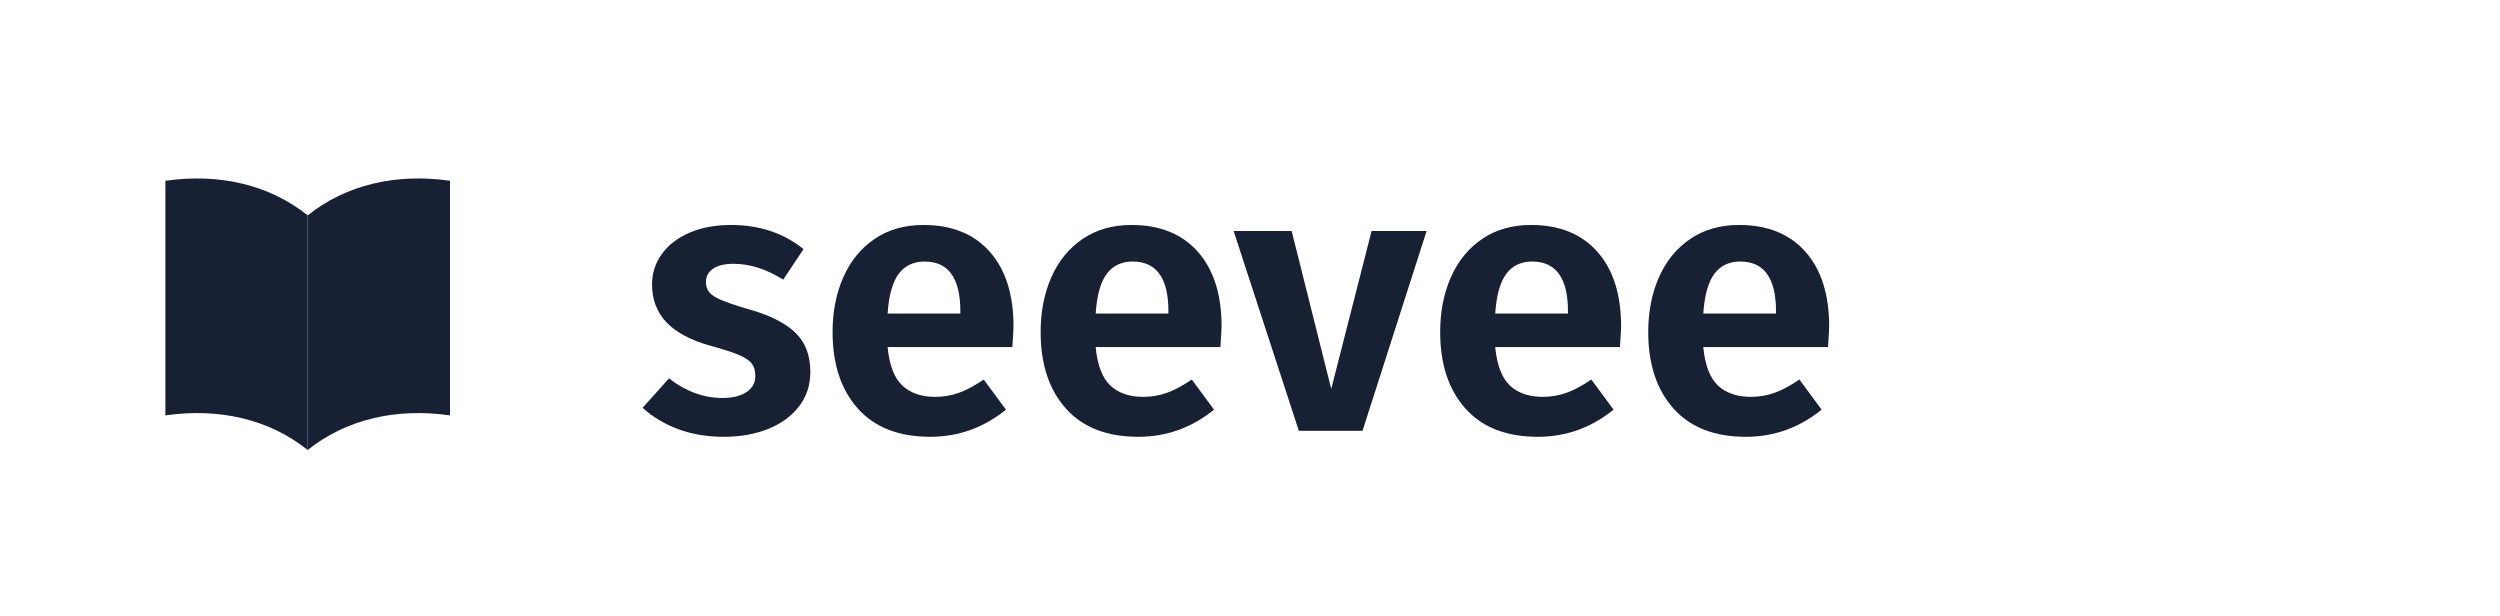
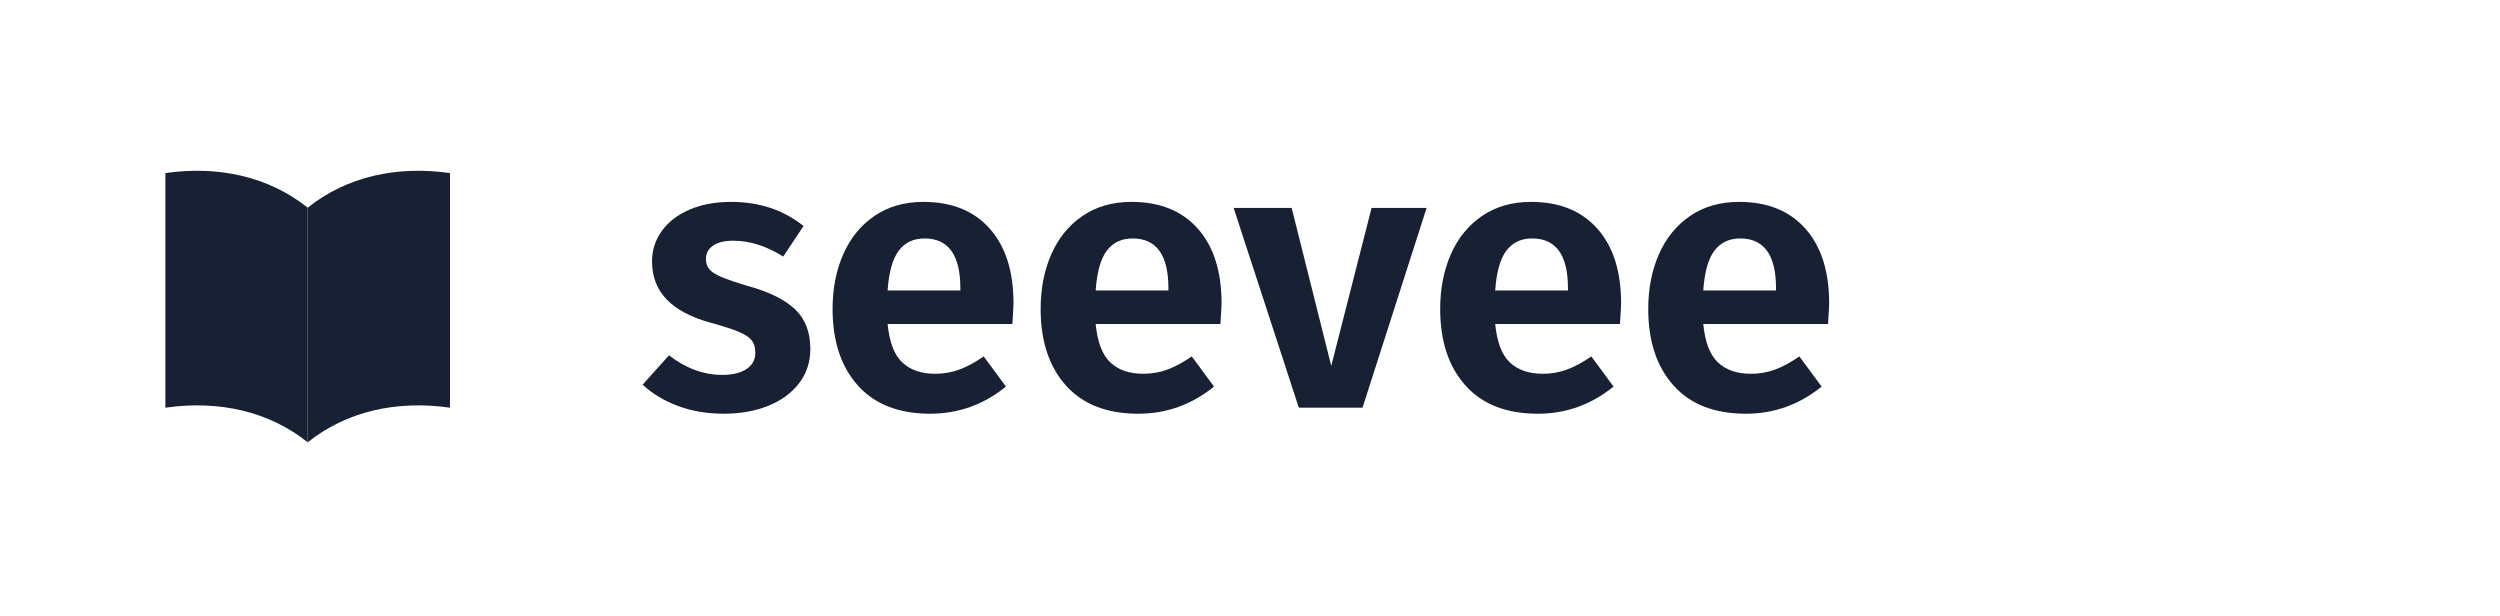
<svg xmlns="http://www.w3.org/2000/svg" width="650" height="160" viewBox="0 0 650 160" role="img" aria-labelledby="title desc">
  <g transform="translate(16 16)">
-     <path d="M27 31c14-2 27 1 37 9v61c-10-8-23-11-37-9V31Z" fill="#172133" />
-     <path d="M101 31c-14-2-27 1-37 9v61c10-8 23-11 37-9V31Z" fill="#172133" />
+     <path d="M27 29c14-2 27 1 37 9v61c-10-8-23-11-37-9V29Z" fill="#172133" />
+     <path d="M101 29c-14-2-27 1-37 9v61c10-8 23-11 37-9V29Z" fill="#172133" />
  </g>
-   <g fill="#172133" transform="translate(166 112) scale(0.098 -0.098)">
+   <g fill="#172133" transform="translate(166 106) scale(0.098 -0.098)">
    <path d="M438 482 384 401Q317 443 252 443Q217 443 198.0 430.0Q179 417 179 395Q179 379 187.5 368.0Q196 357 219.5 347.0Q243 337 290 323Q374 300 415.0 261.5Q456 223 456 156Q456 103 425.5 64.0Q395 25 343.0 4.5Q291 -16 227 -16Q160 -16 105.0 4.5Q50 25 11 61L81 139Q148 87 223 87Q263 87 286.5 102.5Q310 118 310 145Q310 166 301.0 178.0Q292 190 268.0 200.5Q244 211 193 225Q113 247 74.5 287.5Q36 328 36 388Q36 433 62.0 469.0Q88 505 135.5 525.5Q183 546 246 546Q358 546 438 482Z" transform="translate(0 0)" />
    <path d="M515 222H184Q191 150 223.0 120.0Q255 90 310 90Q344 90 374.0 101.0Q404 112 439 136L498 56Q409 -16 297 -16Q172 -16 105.0 59.0Q38 134 38 262Q38 343 66.5 407.5Q95 472 149.5 509.0Q204 546 279 546Q392 546 455.0 475.0Q518 404 518 277Q518 267 515 222ZM377 317Q377 449 282 449Q238 449 213.5 416.5Q189 384 184 311H377Z" transform="translate(477 0)" />
    <path d="M515 222H184Q191 150 223.0 120.0Q255 90 310 90Q344 90 374.0 101.0Q404 112 439 136L498 56Q409 -16 297 -16Q172 -16 105.0 59.0Q38 134 38 262Q38 343 66.5 407.5Q95 472 149.5 509.0Q204 546 279 546Q392 546 455.0 475.0Q518 404 518 277Q518 267 515 222ZM377 317Q377 449 282 449Q238 449 213.5 416.5Q189 384 184 311H377Z" transform="translate(1029 0)" />
    <path d="M340 0H171L-2 530H152L257 111L364 530H510Z" transform="translate(1581 0)" />
    <path d="M515 222H184Q191 150 223.0 120.0Q255 90 310 90Q344 90 374.0 101.0Q404 112 439 136L498 56Q409 -16 297 -16Q172 -16 105.0 59.0Q38 134 38 262Q38 343 66.5 407.5Q95 472 149.5 509.0Q204 546 279 546Q392 546 455.0 475.0Q518 404 518 277Q518 267 515 222ZM377 317Q377 449 282 449Q238 449 213.5 416.5Q189 384 184 311H377Z" transform="translate(2089 0)" />
    <path d="M515 222H184Q191 150 223.0 120.0Q255 90 310 90Q344 90 374.0 101.0Q404 112 439 136L498 56Q409 -16 297 -16Q172 -16 105.0 59.0Q38 134 38 262Q38 343 66.5 407.5Q95 472 149.5 509.0Q204 546 279 546Q392 546 455.0 475.0Q518 404 518 277Q518 267 515 222ZM377 317Q377 449 282 449Q238 449 213.5 416.5Q189 384 184 311H377Z" transform="translate(2641 0)" />
  </g>
</svg>
